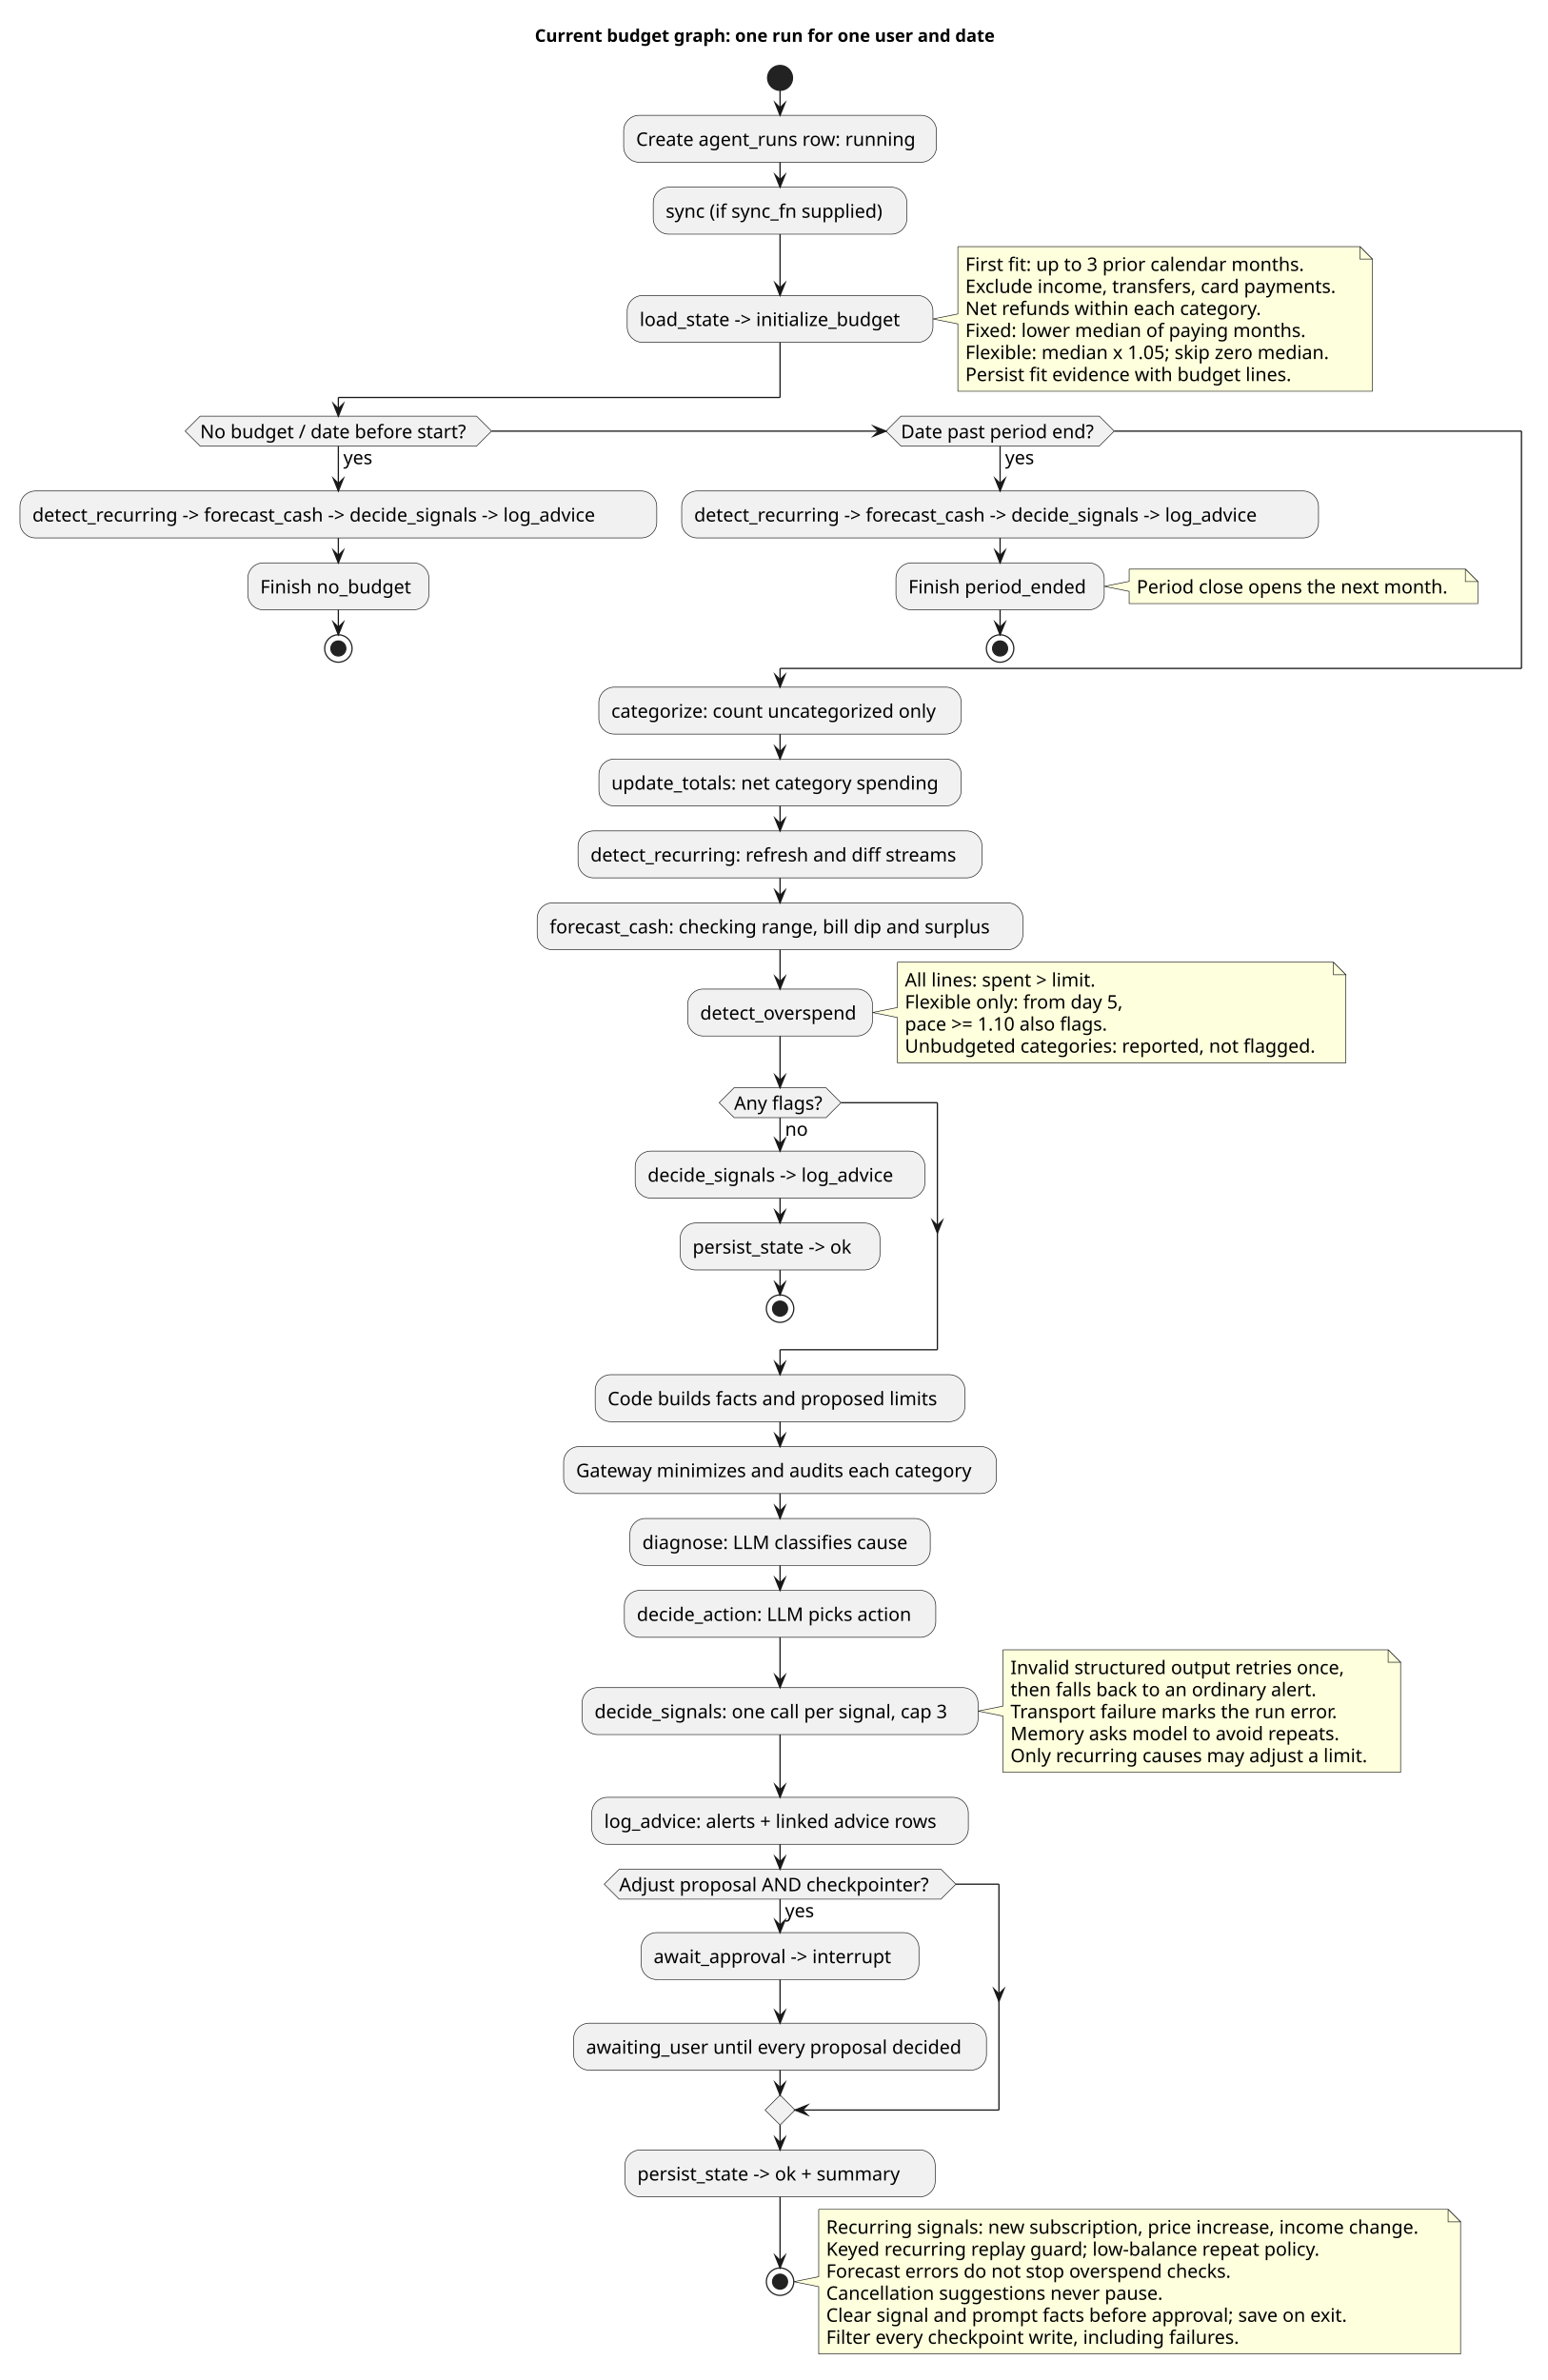
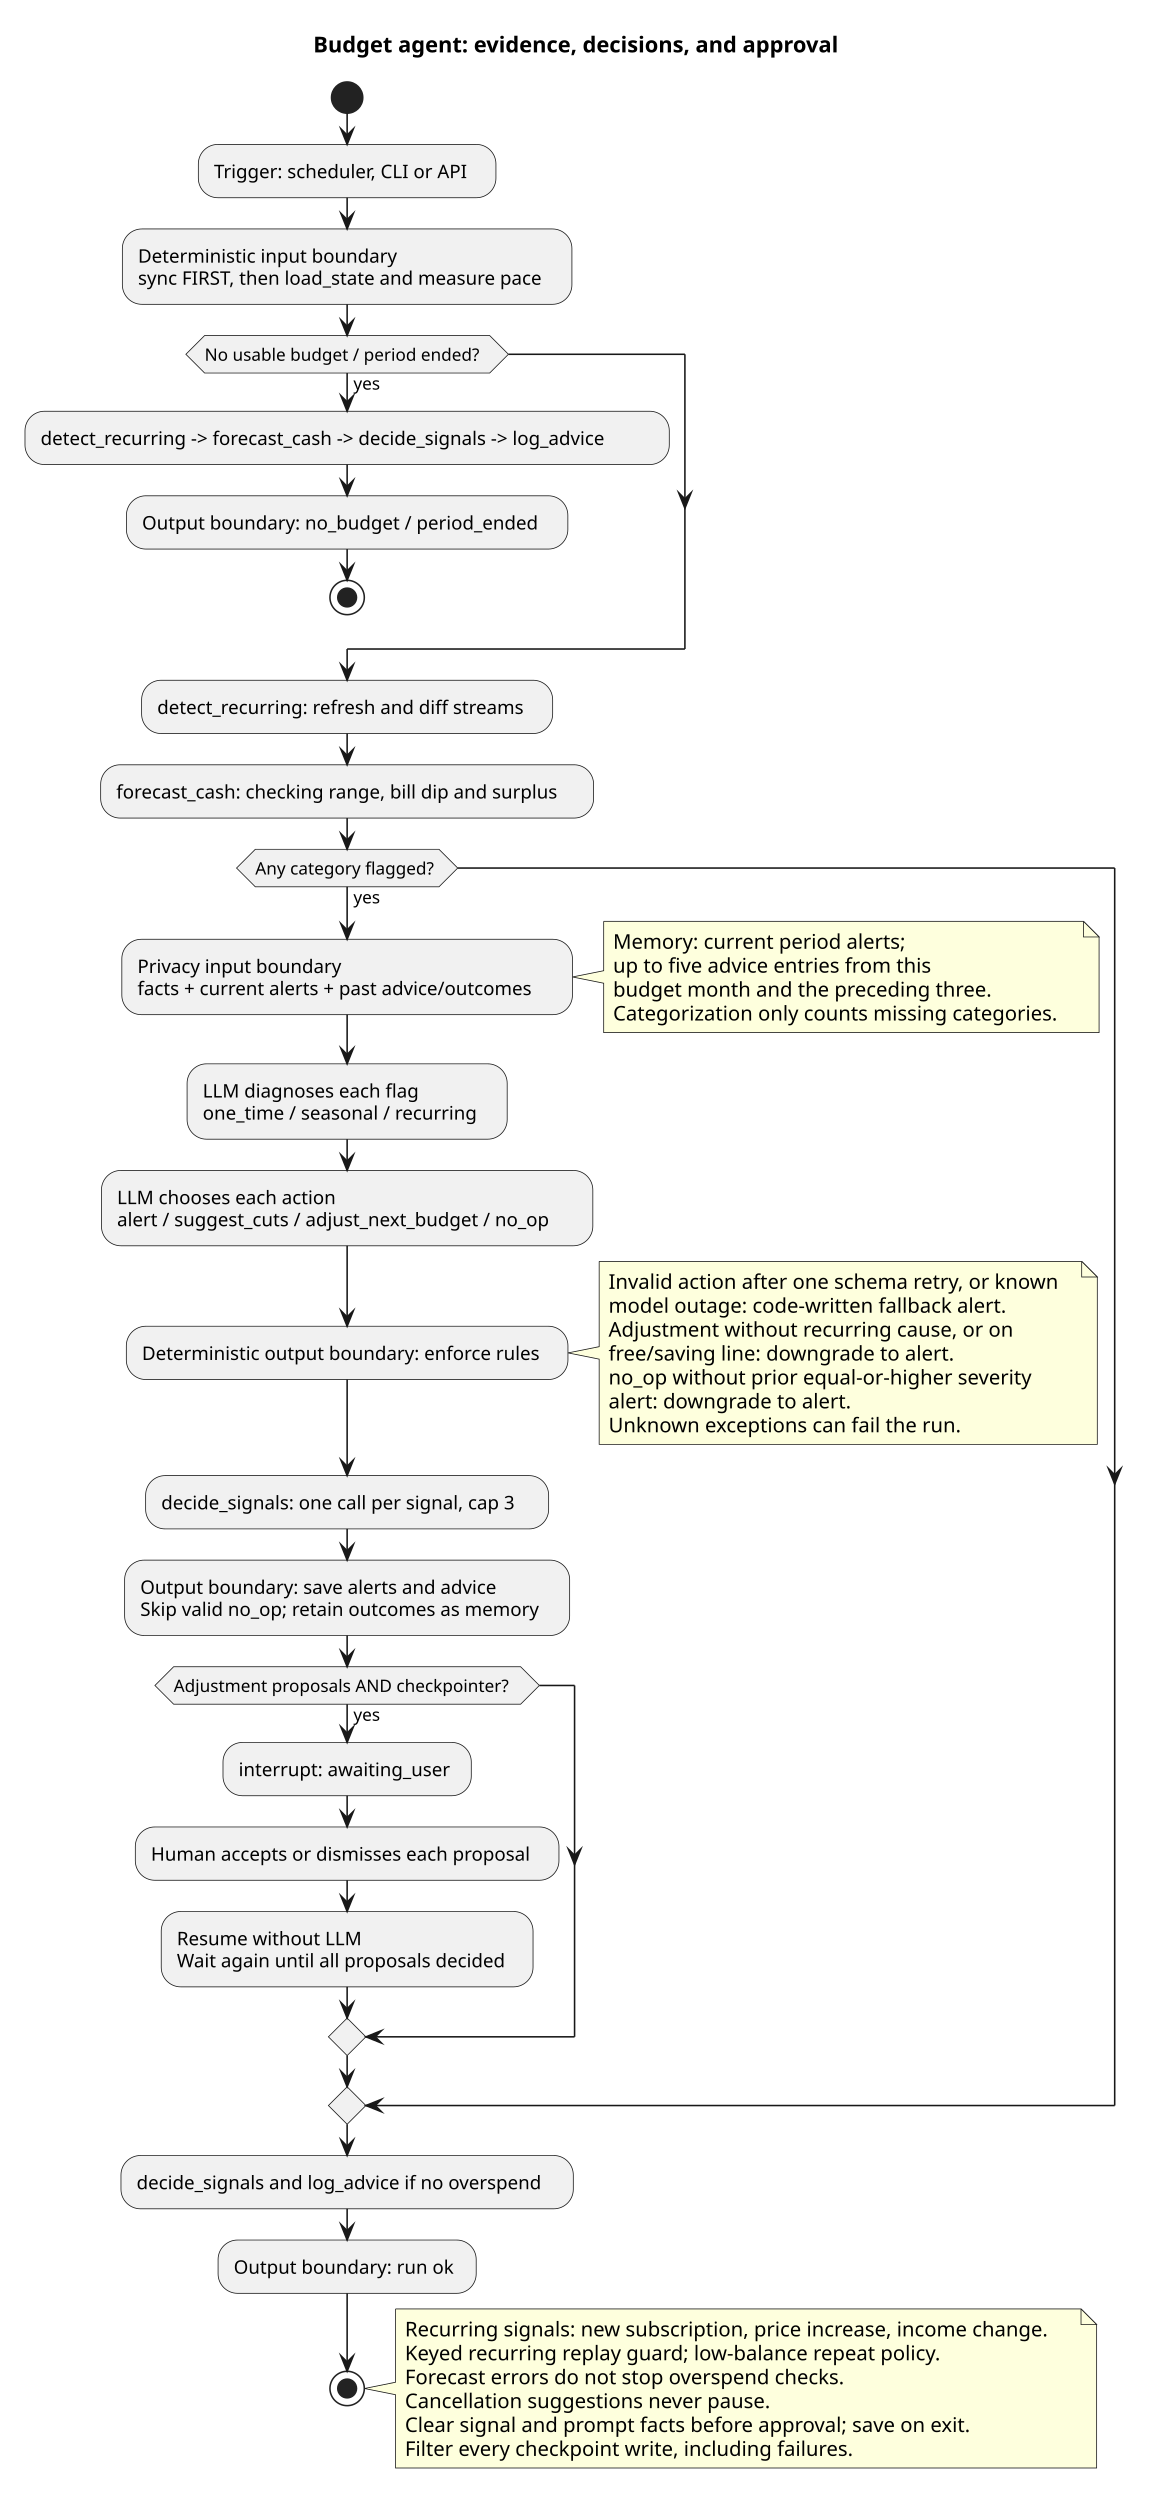
- <svg xmlns="http://www.w3.org/2000/svg" version="1.1" data-diagram-type="ACTIVITY" style="width:1241px;height:1909px;background:#FFFFFF;" width="1241px" height="1909px" viewBox="0 0 1241 1909" zoomAndPan="magnify" preserveAspectRatio="none" contentStyleType="text/css">
+ <svg xmlns="http://www.w3.org/2000/svg" version="1.1" data-diagram-type="ACTIVITY" style="width:748px;height:1601px;background:#FFFFFF;" width="748px" height="1601px" viewBox="0 0 748 1601" zoomAndPan="magnify" preserveAspectRatio="none" contentStyleType="text/css">
  <defs />
  <g font-family="sans-serif" lengthAdjust="spacing">
    <g class="title" data-source-line="1">
-       <text x="428.957" y="33.535" fill="#000" font-size="14" textLength="381.418" font-weight="700">Current budget graph: one run for one user and date</text>
+       <text x="200.595" y="33.535" fill="#000" font-size="14" textLength="345.659" font-weight="700">Budget agent: evidence, decisions, and approval</text>
    </g>
-     <ellipse cx="625.666" cy="62.488" rx="10" ry="10" fill="#222" style="stroke:#222;stroke-width:1;" />
-     <rect x="500.218" y="92.488" width="250.896" height="37.666" fill="#F1F1F1" style="stroke:#181818;stroke-width:0.5;" rx="12.5" ry="12.5" />
-     <text x="510.218" y="116.99" fill="#000" font-size="15" textLength="230.896">Create agent_runs row: running</text>
-     <rect x="523.952" y="150.154" width="203.428" height="37.666" fill="#F1F1F1" style="stroke:#181818;stroke-width:0.5;" rx="12.5" ry="12.5" />
-     <text x="533.952" y="174.656" fill="#000" font-size="15" textLength="183.428">sync (if sync_fn supplied)</text>
-     <path d="M768.28,197.82 L768.28,251.818 L748.28,255.818 L768.28,259.818 L768.28,313.816 A0,0 0 0 0 768.28,313.816 L1100.757,313.816 A0,0 0 0 0 1100.757,313.816 L1100.757,207.82 L1090.757,197.82 L768.28,197.82 A0,0 0 0 0 768.28,197.82" style="stroke:#181818;stroke-width:0.5;" fill="#FEFFDD" />
-     <path d="M1090.757,197.82 L1090.757,207.82 L1100.757,207.82 L1090.757,197.82" style="stroke:#181818;stroke-width:0.5;" fill="#FEFFDD" />
-     <text x="774.28" y="217.322" fill="#000" font-size="15" textLength="285.198">First fit: up to 3 prior calendar months.</text>
-     <text x="774.28" y="234.988" fill="#000" font-size="15" textLength="309.258">Exclude income, transfers, card payments.</text>
-     <text x="774.28" y="252.654" fill="#000" font-size="15" textLength="245.061">Net refunds within each category.</text>
-     <text x="774.28" y="270.32" fill="#000" font-size="15" textLength="284.312">Fixed: lower median of paying months.</text>
-     <text x="774.28" y="287.986" fill="#000" font-size="15" textLength="311.477">Flexible: median x 1.05; skip zero median.</text>
-     <text x="774.28" y="305.652" fill="#000" font-size="15" textLength="271.875">Persist fit evidence with budget lines.</text>
-     <rect x="503.053" y="236.985" width="245.227" height="37.666" fill="#F1F1F1" style="stroke:#181818;stroke-width:0.5;" rx="12.5" ry="12.5" />
-     <text x="513.053" y="261.487" fill="#000" font-size="15" textLength="225.227">load_state -&gt; initialize_budget</text>
-     <polygon points="160.517,333.816,382.25,333.816,394.25,345.816,382.25,357.816,160.517,357.816,148.517,345.816,160.517,333.816" fill="#F1F1F1" style="stroke:#181818;stroke-width:0.5;stroke-linejoin:miter;stroke-miterlimit:10;" />
-     <text x="275.383" y="372.318" fill="#000" font-size="15" textLength="23.84">yes</text>
-     <text x="160.517" y="351.485" fill="#000" font-size="15" textLength="221.733">No budget / date before start?</text>
-     <rect x="16" y="393.818" width="510.767" height="37.666" fill="#F1F1F1" style="stroke:#181818;stroke-width:0.5;" rx="12.5" ry="12.5" />
-     <text x="26" y="418.32" fill="#000" font-size="15" textLength="490.767">detect_recurring -&gt; forecast_cash -&gt; decide_signals -&gt; log_advice</text>
-     <rect x="198.754" y="451.484" width="145.259" height="37.666" fill="#F1F1F1" style="stroke:#181818;stroke-width:0.5;" rx="12.5" ry="12.5" />
-     <text x="208.754" y="475.986" fill="#000" font-size="15" textLength="125.259">Finish no_budget</text>
-     <ellipse cx="271.383" cy="520.15" rx="11" ry="11" fill="none" style="stroke:#222;stroke-width:1;" />
-     <ellipse cx="271.383" cy="520.15" rx="6" ry="6" fill="#222" style="stroke:#222;stroke-width:1;" />
-     <polygon points="722.616,333.816,881.684,333.816,893.684,345.816,881.684,357.816,722.616,357.816,710.616,345.816,722.616,333.816" fill="#F1F1F1" style="stroke:#181818;stroke-width:0.5;stroke-linejoin:miter;stroke-miterlimit:10;" />
-     <text x="806.15" y="372.318" fill="#000" font-size="15" textLength="23.84">yes</text>
-     <text x="722.616" y="351.485" fill="#000" font-size="15" textLength="159.067">Date past period end?</text>
-     <rect x="546.767" y="393.818" width="510.767" height="37.666" fill="#F1F1F1" style="stroke:#181818;stroke-width:0.5;" rx="12.5" ry="12.5" />
-     <text x="556.767" y="418.32" fill="#000" font-size="15" textLength="490.767">detect_recurring -&gt; forecast_cash -&gt; decide_signals -&gt; log_advice</text>
-     <path d="M905.678,456.484 L905.678,466.317 L885.678,470.317 L905.678,474.317 L905.678,484.15 A0,0 0 0 0 905.678,484.15 L1185.333,484.15 A0,0 0 0 0 1185.333,484.15 L1185.333,466.484 L1175.333,456.484 L905.678,456.484 A0,0 0 0 0 905.678,456.484" style="stroke:#181818;stroke-width:0.5;" fill="#FEFFDD" />
-     <path d="M1175.333,456.484 L1175.333,466.484 L1185.333,466.484 L1175.333,456.484" style="stroke:#181818;stroke-width:0.5;" fill="#FEFFDD" />
-     <text x="911.678" y="475.986" fill="#000" font-size="15" textLength="258.655">Period close opens the next month.</text>
-     <rect x="718.622" y="451.484" width="167.056" height="37.666" fill="#F1F1F1" style="stroke:#181818;stroke-width:0.5;" rx="12.5" ry="12.5" />
-     <text x="728.622" y="475.986" fill="#000" font-size="15" textLength="147.056">Finish period_ended</text>
-     <ellipse cx="802.15" cy="520.15" rx="11" ry="11" fill="none" style="stroke:#222;stroke-width:1;" />
-     <ellipse cx="802.15" cy="520.15" rx="6" ry="6" fill="#222" style="stroke:#222;stroke-width:1;" />
-     <rect x="480.304" y="551.15" width="290.725" height="37.666" fill="#F1F1F1" style="stroke:#181818;stroke-width:0.5;" rx="12.5" ry="12.5" />
-     <text x="490.304" y="575.652" fill="#000" font-size="15" textLength="270.725">categorize: count uncategorized only</text>
-     <rect x="480.381" y="608.816" width="290.571" height="37.666" fill="#F1F1F1" style="stroke:#181818;stroke-width:0.5;" rx="12.5" ry="12.5" />
-     <text x="490.381" y="633.318" fill="#000" font-size="15" textLength="270.571">update_totals: net category spending</text>
-     <rect x="463.648" y="666.482" width="324.036" height="37.666" fill="#F1F1F1" style="stroke:#181818;stroke-width:0.5;" rx="12.5" ry="12.5" />
-     <text x="473.648" y="690.984" fill="#000" font-size="15" textLength="304.036">detect_recurring: refresh and diff streams</text>
-     <rect x="430.865" y="724.148" width="389.602" height="37.666" fill="#F1F1F1" style="stroke:#181818;stroke-width:0.5;" rx="12.5" ry="12.5" />
-     <text x="440.865" y="748.65" fill="#000" font-size="15" textLength="369.602">forecast_cash: checking range, bill dip and surplus</text>
-     <path d="M719.779,771.814 L719.779,808.146 L699.779,812.146 L719.779,816.146 L719.779,852.479 A0,0 0 0 0 719.779,852.479 L1079.458,852.479 A0,0 0 0 0 1079.458,852.479 L1079.458,781.814 L1069.458,771.814 L719.779,771.814 A0,0 0 0 0 719.779,771.814" style="stroke:#181818;stroke-width:0.5;" fill="#FEFFDD" />
-     <path d="M1069.458,771.814 L1069.458,781.814 L1079.458,781.814 L1069.458,771.814" style="stroke:#181818;stroke-width:0.5;" fill="#FEFFDD" />
-     <text x="725.779" y="791.316" fill="#000" font-size="15" textLength="166.392">All lines: spent &gt; limit.</text>
-     <text x="725.779" y="808.982" fill="#000" font-size="15" textLength="185.493">Flexible only: from day 5,</text>
-     <text x="725.779" y="826.648" fill="#000" font-size="15" textLength="179.158">pace &gt;= 1.10 also flags.</text>
-     <text x="725.779" y="844.314" fill="#000" font-size="15" textLength="338.679">Unbudgeted categories: reported, not flagged.</text>
-     <rect x="551.554" y="793.313" width="148.225" height="37.666" fill="#F1F1F1" style="stroke:#181818;stroke-width:0.5;" rx="12.5" ry="12.5" />
-     <text x="561.554" y="817.815" fill="#000" font-size="15" textLength="128.225">detect_overspend</text>
-     <rect x="509.472" y="923.312" width="232.388" height="37.666" fill="#F1F1F1" style="stroke:#181818;stroke-width:0.5;" rx="12.5" ry="12.5" />
-     <text x="519.472" y="947.813" fill="#000" font-size="15" textLength="212.388">decide_signals -&gt; log_advice</text>
-     <rect x="545.537" y="980.978" width="160.259" height="37.666" fill="#F1F1F1" style="stroke:#181818;stroke-width:0.5;" rx="12.5" ry="12.5" />
-     <text x="555.537" y="1005.479" fill="#000" font-size="15" textLength="140.259">persist_state -&gt; ok</text>
-     <ellipse cx="625.666" cy="1049.644" rx="11" ry="11" fill="none" style="stroke:#222;stroke-width:1;" />
-     <ellipse cx="625.666" cy="1049.644" rx="6" ry="6" fill="#222" style="stroke:#222;stroke-width:1;" />
-     <polygon points="588.814,872.479,662.518,872.479,674.518,884.479,662.518,896.479,588.814,896.479,576.814,884.479,588.814,872.479" fill="#F1F1F1" style="stroke:#181818;stroke-width:0.5;stroke-linejoin:miter;stroke-miterlimit:10;" />
-     <text x="629.666" y="910.98" fill="#000" font-size="15" textLength="18.523">no</text>
-     <text x="588.814" y="890.147" fill="#000" font-size="15" textLength="73.704">Any flags?</text>
-     <rect x="477.385" y="1102.644" width="296.563" height="37.666" fill="#F1F1F1" style="stroke:#181818;stroke-width:0.5;" rx="12.5" ry="12.5" />
-     <text x="487.385" y="1127.146" fill="#000" font-size="15" textLength="276.563">Code builds facts and proposed limits</text>
-     <rect x="452.069" y="1160.31" width="347.195" height="37.666" fill="#F1F1F1" style="stroke:#181818;stroke-width:0.5;" rx="12.5" ry="12.5" />
-     <text x="462.069" y="1184.812" fill="#000" font-size="15" textLength="327.195">Gateway minimizes and audits each category</text>
-     <rect x="505.213" y="1217.976" width="240.906" height="37.666" fill="#F1F1F1" style="stroke:#181818;stroke-width:0.5;" rx="12.5" ry="12.5" />
-     <text x="515.213" y="1242.478" fill="#000" font-size="15" textLength="220.906">diagnose: LLM classifies cause</text>
-     <rect x="500.786" y="1275.642" width="249.761" height="37.666" fill="#F1F1F1" style="stroke:#181818;stroke-width:0.5;" rx="12.5" ry="12.5" />
-     <text x="510.786" y="1300.144" fill="#000" font-size="15" textLength="229.761">decide_action: LLM picks action</text>
-     <path d="M804.469,1323.308 L804.469,1368.473 L784.469,1372.473 L804.469,1376.473 L804.469,1421.638 A0,0 0 0 0 804.469,1421.638 L1123.396,1421.638 A0,0 0 0 0 1123.396,1421.638 L1123.396,1333.308 L1113.396,1323.308 L804.469,1323.308 A0,0 0 0 0 804.469,1323.308" style="stroke:#181818;stroke-width:0.5;" fill="#FEFFDD" />
-     <path d="M1113.396,1323.308 L1113.396,1333.308 L1123.396,1333.308 L1113.396,1323.308" style="stroke:#181818;stroke-width:0.5;" fill="#FEFFDD" />
-     <text x="810.469" y="1342.81" fill="#000" font-size="15" textLength="276.401">Invalid structured output retries once,</text>
-     <text x="810.469" y="1360.476" fill="#000" font-size="15" textLength="255.938">then falls back to an ordinary alert.</text>
-     <text x="810.469" y="1378.142" fill="#000" font-size="15" textLength="274.871">Transport failure marks the run error.</text>
-     <text x="810.469" y="1395.808" fill="#000" font-size="15" textLength="272.336">Memory asks model to avoid repeats.</text>
-     <text x="810.469" y="1413.474" fill="#000" font-size="15" textLength="297.927">Only recurring causes may adjust a limit.</text>
-     <rect x="466.864" y="1353.64" width="317.605" height="37.666" fill="#F1F1F1" style="stroke:#181818;stroke-width:0.5;" rx="12.5" ry="12.5" />
-     <text x="476.864" y="1378.142" fill="#000" font-size="15" textLength="297.605">decide_signals: one call per signal, cap 3</text>
-     <rect x="474.664" y="1441.638" width="302.004" height="37.666" fill="#F1F1F1" style="stroke:#181818;stroke-width:0.5;" rx="12.5" ry="12.5" />
-     <text x="484.664" y="1466.14" fill="#000" font-size="15" textLength="282.004">log_advice: alerts + linked advice rows</text>
-     <rect x="514.259" y="1550.137" width="222.815" height="37.666" fill="#F1F1F1" style="stroke:#181818;stroke-width:0.5;" rx="12.5" ry="12.5" />
-     <text x="524.259" y="1574.639" fill="#000" font-size="15" textLength="202.815">await_approval -&gt; interrupt</text>
-     <rect x="460.104" y="1622.803" width="331.125" height="37.666" fill="#F1F1F1" style="stroke:#181818;stroke-width:0.5;" rx="12.5" ry="12.5" />
-     <text x="470.104" y="1647.305" fill="#000" font-size="15" textLength="311.125">awaiting_user until every proposal decided</text>
-     <polygon points="496.632,1499.304,754.701,1499.304,766.701,1511.304,754.701,1523.304,496.632,1523.304,484.632,1511.304,496.632,1499.304" fill="#F1F1F1" style="stroke:#181818;stroke-width:0.5;stroke-linejoin:miter;stroke-miterlimit:10;" />
-     <text x="629.666" y="1537.806" fill="#000" font-size="15" textLength="23.84">yes</text>
-     <text x="496.632" y="1516.973" fill="#000" font-size="15" textLength="258.069">Adjust proposal AND checkpointer?</text>
-     <polygon points="625.666,1680.469,637.666,1692.469,625.666,1704.469,613.666,1692.469,625.666,1680.469" fill="#F1F1F1" style="stroke:#181818;stroke-width:0.5;stroke-linejoin:miter;stroke-miterlimit:10;" />
-     <rect x="501.218" y="1724.469" width="248.896" height="37.666" fill="#F1F1F1" style="stroke:#181818;stroke-width:0.5;" rx="12.5" ry="12.5" />
-     <text x="511.218" y="1748.971" fill="#000" font-size="15" textLength="228.896">persist_state -&gt; ok + summary</text>
-     <path d="M656.666,1772.135 L656.666,1826.133 L636.666,1830.133 L656.666,1834.133 L656.666,1888.131 A0,0 0 0 0 656.666,1888.131 L1171.487,1888.131 A0,0 0 0 0 1171.487,1888.131 L1171.487,1782.135 L1161.487,1772.135 L656.666,1772.135 A0,0 0 0 0 656.666,1772.135" style="stroke:#181818;stroke-width:0.5;" fill="#FEFFDD" />
-     <path d="M1161.487,1772.135 L1161.487,1782.135 L1171.487,1782.135 L1161.487,1772.135" style="stroke:#181818;stroke-width:0.5;" fill="#FEFFDD" />
-     <text x="662.666" y="1791.637" fill="#000" font-size="15" textLength="493.821">Recurring signals: new subscription, price increase, income change.</text>
-     <text x="662.666" y="1809.303" fill="#000" font-size="15" textLength="413.943">Keyed recurring replay guard; low-balance repeat policy.</text>
-     <text x="662.666" y="1826.969" fill="#000" font-size="15" textLength="337.639">Forecast errors do not stop overspend checks.</text>
-     <text x="662.666" y="1844.635" fill="#000" font-size="15" textLength="279.163">Cancellation suggestions never pause.</text>
-     <text x="662.666" y="1862.301" fill="#000" font-size="15" textLength="436.582">Clear signal and prompt facts before approval; save on exit.</text>
-     <text x="662.666" y="1879.967" fill="#000" font-size="15" textLength="345.535">Filter every checkpoint write, including failures.</text>
-     <ellipse cx="625.666" cy="1830.133" rx="11" ry="11" fill="none" style="stroke:#222;stroke-width:1;" />
-     <ellipse cx="625.666" cy="1830.133" rx="6" ry="6" fill="#222" style="stroke:#222;stroke-width:1;" />
-     <line x1="625.666" y1="72.488" x2="625.666" y2="92.488" style="stroke:#181818;stroke-width:1;" />
-     <polygon points="621.666,82.488,625.666,92.488,629.666,82.488,625.666,86.488" fill="#181818" style="stroke:#181818;stroke-width:1;stroke-linejoin:miter;stroke-miterlimit:10;" />
-     <line x1="625.666" y1="130.154" x2="625.666" y2="150.154" style="stroke:#181818;stroke-width:1;" />
-     <polygon points="621.666,140.154,625.666,150.154,629.666,140.154,625.666,144.154" fill="#181818" style="stroke:#181818;stroke-width:1;stroke-linejoin:miter;stroke-miterlimit:10;" />
-     <line x1="625.666" y1="187.82" x2="625.666" y2="236.985" style="stroke:#181818;stroke-width:1;" />
-     <polygon points="621.666,226.985,625.666,236.985,629.666,226.985,625.666,230.985" fill="#181818" style="stroke:#181818;stroke-width:1;stroke-linejoin:miter;stroke-miterlimit:10;" />
-     <line x1="271.383" y1="431.484" x2="271.383" y2="451.484" style="stroke:#181818;stroke-width:1;" />
-     <polygon points="267.383,441.484,271.383,451.484,275.383,441.484,271.383,445.484" fill="#181818" style="stroke:#181818;stroke-width:1;stroke-linejoin:miter;stroke-miterlimit:10;" />
-     <line x1="271.383" y1="489.15" x2="271.383" y2="509.15" style="stroke:#181818;stroke-width:1;" />
-     <polygon points="267.383,499.15,271.383,509.15,275.383,499.15,271.383,503.15" fill="#181818" style="stroke:#181818;stroke-width:1;stroke-linejoin:miter;stroke-miterlimit:10;" />
-     <line x1="802.15" y1="431.484" x2="802.15" y2="451.484" style="stroke:#181818;stroke-width:1;" />
-     <polygon points="798.15,441.484,802.15,451.484,806.15,441.484,802.15,445.484" fill="#181818" style="stroke:#181818;stroke-width:1;stroke-linejoin:miter;stroke-miterlimit:10;" />
-     <line x1="802.15" y1="489.15" x2="802.15" y2="509.15" style="stroke:#181818;stroke-width:1;" />
-     <polygon points="798.15,499.15,802.15,509.15,806.15,499.15,802.15,503.15" fill="#181818" style="stroke:#181818;stroke-width:1;stroke-linejoin:miter;stroke-miterlimit:10;" />
-     <line x1="271.383" y1="357.816" x2="271.383" y2="393.818" style="stroke:#181818;stroke-width:1;" />
-     <polygon points="267.383,383.818,271.383,393.818,275.383,383.818,271.383,387.818" fill="#181818" style="stroke:#181818;stroke-width:1;stroke-linejoin:miter;stroke-miterlimit:10;" />
-     <line x1="802.15" y1="357.816" x2="802.15" y2="393.818" style="stroke:#181818;stroke-width:1;" />
-     <polygon points="798.15,383.818,802.15,393.818,806.15,383.818,802.15,387.818" fill="#181818" style="stroke:#181818;stroke-width:1;stroke-linejoin:miter;stroke-miterlimit:10;" />
-     <line x1="394.25" y1="345.816" x2="710.616" y2="345.816" style="stroke:#181818;stroke-width:1;" />
-     <polygon points="700.616,341.816,710.616,345.816,700.616,349.816,704.616,345.816" fill="#181818" style="stroke:#181818;stroke-width:1;stroke-linejoin:miter;stroke-miterlimit:10;" />
-     <line x1="625.666" y1="274.651" x2="625.666" y2="318.816" style="stroke:#181818;stroke-width:1;" />
-     <line x1="625.666" y1="318.816" x2="271.383" y2="318.816" style="stroke:#181818;stroke-width:1;" />
-     <line x1="271.383" y1="318.816" x2="271.383" y2="333.816" style="stroke:#181818;stroke-width:1;" />
-     <polygon points="267.383,323.816,271.383,333.816,275.383,323.816,271.383,327.816" fill="#181818" style="stroke:#181818;stroke-width:1;stroke-linejoin:miter;stroke-miterlimit:10;" />
-     <line x1="893.684" y1="345.816" x2="1220.333" y2="345.816" style="stroke:#181818;stroke-width:1;" />
-     <line x1="1220.333" y1="345.816" x2="1220.333" y2="536.15" style="stroke:#181818;stroke-width:1;" />
-     <line x1="1220.333" y1="536.15" x2="625.666" y2="536.15" style="stroke:#181818;stroke-width:1;" />
-     <line x1="625.666" y1="536.15" x2="625.666" y2="551.15" style="stroke:#181818;stroke-width:1;" />
-     <polygon points="621.666,541.15,625.666,551.15,629.666,541.15,625.666,545.15" fill="#181818" style="stroke:#181818;stroke-width:1;stroke-linejoin:miter;stroke-miterlimit:10;" />
-     <line x1="625.666" y1="588.816" x2="625.666" y2="608.816" style="stroke:#181818;stroke-width:1;" />
-     <polygon points="621.666,598.816,625.666,608.816,629.666,598.816,625.666,602.816" fill="#181818" style="stroke:#181818;stroke-width:1;stroke-linejoin:miter;stroke-miterlimit:10;" />
-     <line x1="625.666" y1="646.482" x2="625.666" y2="666.482" style="stroke:#181818;stroke-width:1;" />
-     <polygon points="621.666,656.482,625.666,666.482,629.666,656.482,625.666,660.482" fill="#181818" style="stroke:#181818;stroke-width:1;stroke-linejoin:miter;stroke-miterlimit:10;" />
-     <line x1="625.666" y1="704.148" x2="625.666" y2="724.148" style="stroke:#181818;stroke-width:1;" />
-     <polygon points="621.666,714.148,625.666,724.148,629.666,714.148,625.666,718.148" fill="#181818" style="stroke:#181818;stroke-width:1;stroke-linejoin:miter;stroke-miterlimit:10;" />
-     <line x1="625.666" y1="761.814" x2="625.666" y2="793.313" style="stroke:#181818;stroke-width:1;" />
-     <polygon points="621.666,783.313,625.666,793.313,629.666,783.313,625.666,787.313" fill="#181818" style="stroke:#181818;stroke-width:1;stroke-linejoin:miter;stroke-miterlimit:10;" />
-     <line x1="625.666" y1="960.978" x2="625.666" y2="980.978" style="stroke:#181818;stroke-width:1;" />
-     <polygon points="621.666,970.978,625.666,980.978,629.666,970.978,625.666,974.978" fill="#181818" style="stroke:#181818;stroke-width:1;stroke-linejoin:miter;stroke-miterlimit:10;" />
-     <line x1="625.666" y1="1018.644" x2="625.666" y2="1038.644" style="stroke:#181818;stroke-width:1;" />
-     <polygon points="621.666,1028.644,625.666,1038.644,629.666,1028.644,625.666,1032.644" fill="#181818" style="stroke:#181818;stroke-width:1;stroke-linejoin:miter;stroke-miterlimit:10;" />
-     <line x1="625.666" y1="896.479" x2="625.666" y2="923.312" style="stroke:#181818;stroke-width:1;" />
-     <polygon points="621.666,913.312,625.666,923.312,629.666,913.312,625.666,917.312" fill="#181818" style="stroke:#181818;stroke-width:1;stroke-linejoin:miter;stroke-miterlimit:10;" />
-     <line x1="674.518" y1="884.479" x2="751.86" y2="884.479" style="stroke:#181818;stroke-width:1;" />
-     <polygon points="747.86,978.978,751.86,988.978,755.86,978.978,751.86,982.978" fill="#181818" style="stroke:#181818;stroke-width:1;stroke-linejoin:miter;stroke-miterlimit:10;" />
-     <line x1="751.86" y1="884.479" x2="751.86" y2="1082.644" style="stroke:#181818;stroke-width:1;" />
-     <line x1="751.86" y1="1082.644" x2="625.666" y2="1082.644" style="stroke:#181818;stroke-width:1;" />
-     <line x1="625.666" y1="1082.644" x2="625.666" y2="1102.644" style="stroke:#181818;stroke-width:1;" />
-     <polygon points="621.666,1092.644,625.666,1102.644,629.666,1092.644,625.666,1096.644" fill="#181818" style="stroke:#181818;stroke-width:1;stroke-linejoin:miter;stroke-miterlimit:10;" />
-     <line x1="625.666" y1="830.979" x2="625.666" y2="872.479" style="stroke:#181818;stroke-width:1;" />
-     <polygon points="621.666,862.479,625.666,872.479,629.666,862.479,625.666,866.479" fill="#181818" style="stroke:#181818;stroke-width:1;stroke-linejoin:miter;stroke-miterlimit:10;" />
-     <line x1="625.666" y1="1140.31" x2="625.666" y2="1160.31" style="stroke:#181818;stroke-width:1;" />
-     <polygon points="621.666,1150.31,625.666,1160.31,629.666,1150.31,625.666,1154.31" fill="#181818" style="stroke:#181818;stroke-width:1;stroke-linejoin:miter;stroke-miterlimit:10;" />
-     <line x1="625.666" y1="1197.976" x2="625.666" y2="1217.976" style="stroke:#181818;stroke-width:1;" />
-     <polygon points="621.666,1207.976,625.666,1217.976,629.666,1207.976,625.666,1211.976" fill="#181818" style="stroke:#181818;stroke-width:1;stroke-linejoin:miter;stroke-miterlimit:10;" />
-     <line x1="625.666" y1="1255.642" x2="625.666" y2="1275.642" style="stroke:#181818;stroke-width:1;" />
-     <polygon points="621.666,1265.642,625.666,1275.642,629.666,1265.642,625.666,1269.642" fill="#181818" style="stroke:#181818;stroke-width:1;stroke-linejoin:miter;stroke-miterlimit:10;" />
-     <line x1="625.666" y1="1313.308" x2="625.666" y2="1353.64" style="stroke:#181818;stroke-width:1;" />
-     <polygon points="621.666,1343.64,625.666,1353.64,629.666,1343.64,625.666,1347.64" fill="#181818" style="stroke:#181818;stroke-width:1;stroke-linejoin:miter;stroke-miterlimit:10;" />
-     <line x1="625.666" y1="1391.306" x2="625.666" y2="1441.638" style="stroke:#181818;stroke-width:1;" />
-     <polygon points="621.666,1431.638,625.666,1441.638,629.666,1431.638,625.666,1435.638" fill="#181818" style="stroke:#181818;stroke-width:1;stroke-linejoin:miter;stroke-miterlimit:10;" />
-     <line x1="625.666" y1="1587.803" x2="625.666" y2="1622.803" style="stroke:#181818;stroke-width:1;" />
-     <polygon points="621.666,1612.803,625.666,1622.803,629.666,1612.803,625.666,1616.803" fill="#181818" style="stroke:#181818;stroke-width:1;stroke-linejoin:miter;stroke-miterlimit:10;" />
-     <line x1="625.666" y1="1523.304" x2="625.666" y2="1550.137" style="stroke:#181818;stroke-width:1;" />
-     <polygon points="621.666,1540.137,625.666,1550.137,629.666,1540.137,625.666,1544.137" fill="#181818" style="stroke:#181818;stroke-width:1;stroke-linejoin:miter;stroke-miterlimit:10;" />
-     <line x1="766.701" y1="1511.304" x2="801.229" y2="1511.304" style="stroke:#181818;stroke-width:1;" />
-     <polygon points="797.229,1595.303,801.229,1605.303,805.229,1595.303,801.229,1599.303" fill="#181818" style="stroke:#181818;stroke-width:1;stroke-linejoin:miter;stroke-miterlimit:10;" />
-     <line x1="801.229" y1="1511.304" x2="801.229" y2="1692.469" style="stroke:#181818;stroke-width:1;" />
-     <line x1="801.229" y1="1692.469" x2="637.666" y2="1692.469" style="stroke:#181818;stroke-width:1;" />
-     <polygon points="647.666,1688.469,637.666,1692.469,647.666,1696.469,643.666,1692.469" fill="#181818" style="stroke:#181818;stroke-width:1;stroke-linejoin:miter;stroke-miterlimit:10;" />
-     <line x1="625.666" y1="1660.469" x2="625.666" y2="1680.469" style="stroke:#181818;stroke-width:1;" />
-     <polygon points="621.666,1670.469,625.666,1680.469,629.666,1670.469,625.666,1674.469" fill="#181818" style="stroke:#181818;stroke-width:1;stroke-linejoin:miter;stroke-miterlimit:10;" />
-     <line x1="625.666" y1="1479.304" x2="625.666" y2="1499.304" style="stroke:#181818;stroke-width:1;" />
-     <polygon points="621.666,1489.304,625.666,1499.304,629.666,1489.304,625.666,1493.304" fill="#181818" style="stroke:#181818;stroke-width:1;stroke-linejoin:miter;stroke-miterlimit:10;" />
-     <line x1="625.666" y1="1704.469" x2="625.666" y2="1724.469" style="stroke:#181818;stroke-width:1;" />
-     <polygon points="621.666,1714.469,625.666,1724.469,629.666,1714.469,625.666,1718.469" fill="#181818" style="stroke:#181818;stroke-width:1;stroke-linejoin:miter;stroke-miterlimit:10;" />
-     <line x1="625.666" y1="1762.135" x2="625.666" y2="1819.133" style="stroke:#181818;stroke-width:1;" />
-     <polygon points="621.666,1809.133,625.666,1819.133,629.666,1809.133,625.666,1813.133" fill="#181818" style="stroke:#181818;stroke-width:1;stroke-linejoin:miter;stroke-miterlimit:10;" />
+     <ellipse cx="222.307" cy="62.488" rx="10" ry="10" fill="#222" style="stroke:#222;stroke-width:1;" />
+     <rect x="127.018" y="92.488" width="190.578" height="34.133" fill="#F1F1F1" style="stroke:#181818;stroke-width:0.5;" rx="12.5" ry="12.5" />
+     <text x="137.018" y="114.09" fill="#000" font-size="12" textLength="170.578">Trigger: scheduler, CLI or API</text>
+     <rect x="78.358" y="146.621" width="287.896" height="48.266" fill="#F1F1F1" style="stroke:#181818;stroke-width:0.5;" rx="12.5" ry="12.5" />
+     <text x="88.358" y="168.223" fill="#000" font-size="12" textLength="170.742">Deterministic input boundary</text>
+     <text x="88.358" y="182.355" fill="#000" font-size="12" textLength="267.896">sync FIRST, then load_state and measure pace</text>
+     <rect x="16" y="263.364" width="412.613" height="34.133" fill="#F1F1F1" style="stroke:#181818;stroke-width:0.5;" rx="12.5" ry="12.5" />
+     <text x="26" y="284.966" fill="#000" font-size="12" textLength="392.613">detect_recurring -&gt; forecast_cash -&gt; decide_signals -&gt; log_advice</text>
+     <rect x="80.96" y="317.497" width="282.693" height="34.133" fill="#F1F1F1" style="stroke:#181818;stroke-width:0.5;" rx="12.5" ry="12.5" />
+     <text x="90.96" y="339.099" fill="#000" font-size="12" textLength="262.693">Output boundary: no_budget / period_ended</text>
+     <ellipse cx="222.307" cy="382.63" rx="11" ry="11" fill="none" style="stroke:#222;stroke-width:1;" />
+     <ellipse cx="222.307" cy="382.63" rx="6" ry="6" fill="#222" style="stroke:#222;stroke-width:1;" />
+     <polygon points="131.03,214.887,313.583,214.887,325.583,226.887,313.583,238.887,131.03,238.887,119.03,226.887,131.03,214.887" fill="#F1F1F1" style="stroke:#181818;stroke-width:0.5;stroke-linejoin:miter;stroke-miterlimit:10;" />
+     <text x="226.307" y="249.521" fill="#000" font-size="11" textLength="17.483">yes</text>
+     <text x="131.03" y="231.044" fill="#000" font-size="11" textLength="182.553">No usable budget / period ended?</text>
+     <rect x="90.692" y="435.63" width="263.229" height="34.133" fill="#F1F1F1" style="stroke:#181818;stroke-width:0.5;" rx="12.5" ry="12.5" />
+     <text x="100.692" y="457.231" fill="#000" font-size="12" textLength="243.229">detect_recurring: refresh and diff streams</text>
+     <rect x="64.466" y="489.763" width="315.682" height="34.133" fill="#F1F1F1" style="stroke:#181818;stroke-width:0.5;" rx="12.5" ry="12.5" />
+     <text x="74.466" y="511.364" fill="#000" font-size="12" textLength="295.682">forecast_cash: checking range, bill dip and surplus</text>
+     <path d="M386.598,590.03 L386.598,621.651 L366.598,625.651 L386.598,629.651 L386.598,661.272 A0,0 0 0 0 386.598,661.272 L703.849,661.272 A0,0 0 0 0 703.849,661.272 L703.849,600.03 L693.849,590.03 L386.598,590.03 A0,0 0 0 0 386.598,590.03" style="stroke:#181818;stroke-width:0.5;" fill="#FEFFDD" />
+     <path d="M693.849,590.03 L693.849,600.03 L703.849,600.03 L693.849,590.03" style="stroke:#181818;stroke-width:0.5;" fill="#FEFFDD" />
+     <text x="392.598" y="607.599" fill="#000" font-size="13" textLength="192.436">Memory: current period alerts;</text>
+     <text x="392.598" y="622.909" fill="#000" font-size="13" textLength="212.691">up to five advice entries from this</text>
+     <text x="392.598" y="638.22" fill="#000" font-size="13" textLength="249.539">budget month and the preceding three.</text>
+     <text x="392.598" y="653.53" fill="#000" font-size="13" textLength="296.251">Categorization only counts missing categories.</text>
+     <rect x="78.016" y="601.519" width="288.582" height="48.266" fill="#F1F1F1" style="stroke:#181818;stroke-width:0.5;" rx="12.5" ry="12.5" />
+     <text x="88.016" y="623.12" fill="#000" font-size="12" textLength="133.441">Privacy input boundary</text>
+     <text x="88.016" y="637.253" fill="#000" font-size="12" textLength="268.582">facts + current alerts + past advice/outcomes</text>
+     <rect x="119.811" y="681.272" width="204.992" height="48.266" fill="#F1F1F1" style="stroke:#181818;stroke-width:0.5;" rx="12.5" ry="12.5" />
+     <text x="129.811" y="702.874" fill="#000" font-size="12" textLength="142.289">LLM diagnoses each flag</text>
+     <text x="129.811" y="717.007" fill="#000" font-size="12" textLength="184.992">one_time / seasonal / recurring</text>
+     <rect x="64.97" y="749.538" width="314.674" height="48.266" fill="#F1F1F1" style="stroke:#181818;stroke-width:0.5;" rx="12.5" ry="12.5" />
+     <text x="74.97" y="771.14" fill="#000" font-size="12" textLength="144.234">LLM chooses each action</text>
+     <text x="74.97" y="785.272" fill="#000" font-size="12" textLength="294.674">alert / suggest_cuts / adjust_next_budget / no_op</text>
+     <path d="M383.712,807.804 L383.712,862.391 L363.712,866.391 L383.712,870.391 L383.712,924.978 A0,0 0 0 0 383.712,924.978 L702.715,924.978 A0,0 0 0 0 702.715,924.978 L702.715,817.804 L692.715,807.804 L383.712,807.804 A0,0 0 0 0 383.712,807.804" style="stroke:#181818;stroke-width:0.5;" fill="#FEFFDD" />
+     <path d="M692.715,807.804 L692.715,817.804 L702.715,817.804 L692.715,807.804" style="stroke:#181818;stroke-width:0.5;" fill="#FEFFDD" />
+     <text x="389.712" y="825.372" fill="#000" font-size="13" textLength="298.003">Invalid action after one schema retry, or known</text>
+     <text x="389.712" y="840.683" fill="#000" font-size="13" textLength="266.602">model outage: code-written fallback alert.</text>
+     <text x="389.712" y="855.993" fill="#000" font-size="13" textLength="268.265">Adjustment without recurring cause, or on</text>
+     <text x="389.712" y="871.304" fill="#000" font-size="13" textLength="230.864">free/saving line: downgrade to alert.</text>
+     <text x="389.712" y="886.614" fill="#000" font-size="13" textLength="285.27">no_op without prior equal-or-higher severity</text>
+     <text x="389.712" y="901.925" fill="#000" font-size="13" textLength="160.418">alert: downgrade to alert.</text>
+     <text x="389.712" y="917.235" fill="#000" font-size="13" textLength="235.098">Unknown exceptions can fail the run.</text>
+     <rect x="80.901" y="849.324" width="282.811" height="34.133" fill="#F1F1F1" style="stroke:#181818;stroke-width:0.5;" rx="12.5" ry="12.5" />
+     <text x="90.901" y="870.926" fill="#000" font-size="12" textLength="262.811">Deterministic output boundary: enforce rules</text>
+     <rect x="93.265" y="944.978" width="258.084" height="34.133" fill="#F1F1F1" style="stroke:#181818;stroke-width:0.5;" rx="12.5" ry="12.5" />
+     <text x="103.265" y="966.579" fill="#000" font-size="12" textLength="238.084">decide_signals: one call per signal, cap 3</text>
+     <rect x="79.812" y="999.11" width="284.99" height="48.266" fill="#F1F1F1" style="stroke:#181818;stroke-width:0.5;" rx="12.5" ry="12.5" />
+     <text x="89.812" y="1020.712" fill="#000" font-size="12" textLength="234.961">Output boundary: save alerts and advice</text>
+     <text x="89.812" y="1034.845" fill="#000" font-size="12" textLength="264.99">Skip valid no_op; retain outcomes as memory</text>
+     <rect x="142.803" y="1115.854" width="159.008" height="34.133" fill="#F1F1F1" style="stroke:#181818;stroke-width:0.5;" rx="12.5" ry="12.5" />
+     <text x="152.803" y="1137.455" fill="#000" font-size="12" textLength="139.008">interrupt: awaiting_user</text>
+     <rect x="86.658" y="1169.986" width="271.297" height="34.133" fill="#F1F1F1" style="stroke:#181818;stroke-width:0.5;" rx="12.5" ry="12.5" />
+     <text x="96.658" y="1191.588" fill="#000" font-size="12" textLength="251.297">Human accepts or dismisses each proposal</text>
+     <rect x="103.255" y="1224.119" width="238.104" height="48.266" fill="#F1F1F1" style="stroke:#181818;stroke-width:0.5;" rx="12.5" ry="12.5" />
+     <text x="113.255" y="1245.721" fill="#000" font-size="12" textLength="120.41">Resume without LLM</text>
+     <text x="113.255" y="1259.854" fill="#000" font-size="12" textLength="218.104">Wait again until all proposals decided</text>
+     <polygon points="111.208,1067.376,333.405,1067.376,345.405,1079.376,333.405,1091.376,111.208,1091.376,99.208,1079.376,111.208,1067.376" fill="#F1F1F1" style="stroke:#181818;stroke-width:0.5;stroke-linejoin:miter;stroke-miterlimit:10;" />
+     <text x="226.307" y="1102.011" fill="#000" font-size="11" textLength="17.483">yes</text>
+     <text x="111.208" y="1083.533" fill="#000" font-size="11" textLength="222.197">Adjustment proposals AND checkpointer?</text>
+     <polygon points="222.307,1292.385,234.307,1304.385,222.307,1316.385,210.307,1304.385,222.307,1292.385" fill="#F1F1F1" style="stroke:#181818;stroke-width:0.5;stroke-linejoin:miter;stroke-miterlimit:10;" />
+     <polygon points="163.482,543.896,281.131,543.896,293.131,555.896,281.131,567.896,163.482,567.896,151.482,555.896,163.482,543.896" fill="#F1F1F1" style="stroke:#181818;stroke-width:0.5;stroke-linejoin:miter;stroke-miterlimit:10;" />
+     <text x="226.307" y="578.53" fill="#000" font-size="11" textLength="17.483">yes</text>
+     <text x="163.482" y="560.053" fill="#000" font-size="11" textLength="117.648">Any category flagged?</text>
+     <polygon points="222.307,1336.385,234.307,1348.385,222.307,1360.385,210.307,1348.385,222.307,1336.385" fill="#F1F1F1" style="stroke:#181818;stroke-width:0.5;stroke-linejoin:miter;stroke-miterlimit:10;" />
+     <rect x="77.468" y="1380.385" width="289.678" height="34.133" fill="#F1F1F1" style="stroke:#181818;stroke-width:0.5;" rx="12.5" ry="12.5" />
+     <text x="87.468" y="1401.986" fill="#000" font-size="12" textLength="269.678">decide_signals and log_advice if no overspend</text>
+     <rect x="139.656" y="1434.518" width="165.301" height="34.133" fill="#F1F1F1" style="stroke:#181818;stroke-width:0.5;" rx="12.5" ry="12.5" />
+     <text x="149.656" y="1456.119" fill="#000" font-size="12" textLength="145.301">Output boundary: run ok</text>
+     <path d="M253.307,1478.65 L253.307,1525.582 L233.307,1529.582 L253.307,1533.582 L253.307,1580.514 A0,0 0 0 0 253.307,1580.514 L702.285,1580.514 A0,0 0 0 0 702.285,1580.514 L702.285,1488.65 L692.285,1478.65 L253.307,1478.65 A0,0 0 0 0 253.307,1478.65" style="stroke:#181818;stroke-width:0.5;" fill="#FEFFDD" />
+     <path d="M692.285,1478.65 L692.285,1488.65 L702.285,1488.65 L692.285,1478.65" style="stroke:#181818;stroke-width:0.5;" fill="#FEFFDD" />
+     <text x="259.307" y="1496.219" fill="#000" font-size="13" textLength="427.978">Recurring signals: new subscription, price increase, income change.</text>
+     <text x="259.307" y="1511.529" fill="#000" font-size="13" textLength="358.75">Keyed recurring replay guard; low-balance repeat policy.</text>
+     <text x="259.307" y="1526.84" fill="#000" font-size="13" textLength="292.621">Forecast errors do not stop overspend checks.</text>
+     <text x="259.307" y="1542.15" fill="#000" font-size="13" textLength="241.941">Cancellation suggestions never pause.</text>
+     <text x="259.307" y="1557.461" fill="#000" font-size="13" textLength="378.371">Clear signal and prompt facts before approval; save on exit.</text>
+     <text x="259.307" y="1572.771" fill="#000" font-size="13" textLength="299.463">Filter every checkpoint write, including failures.</text>
+     <ellipse cx="222.307" cy="1529.582" rx="11" ry="11" fill="none" style="stroke:#222;stroke-width:1;" />
+     <ellipse cx="222.307" cy="1529.582" rx="6" ry="6" fill="#222" style="stroke:#222;stroke-width:1;" />
+     <line x1="222.307" y1="72.488" x2="222.307" y2="92.488" style="stroke:#181818;stroke-width:1;" />
+     <polygon points="218.307,82.488,222.307,92.488,226.307,82.488,222.307,86.488" fill="#181818" style="stroke:#181818;stroke-width:1;stroke-linejoin:miter;stroke-miterlimit:10;" />
+     <line x1="222.307" y1="126.621" x2="222.307" y2="146.621" style="stroke:#181818;stroke-width:1;" />
+     <polygon points="218.307,136.621,222.307,146.621,226.307,136.621,222.307,140.621" fill="#181818" style="stroke:#181818;stroke-width:1;stroke-linejoin:miter;stroke-miterlimit:10;" />
+     <line x1="222.307" y1="297.497" x2="222.307" y2="317.497" style="stroke:#181818;stroke-width:1;" />
+     <polygon points="218.307,307.497,222.307,317.497,226.307,307.497,222.307,311.497" fill="#181818" style="stroke:#181818;stroke-width:1;stroke-linejoin:miter;stroke-miterlimit:10;" />
+     <line x1="222.307" y1="351.63" x2="222.307" y2="371.63" style="stroke:#181818;stroke-width:1;" />
+     <polygon points="218.307,361.63,222.307,371.63,226.307,361.63,222.307,365.63" fill="#181818" style="stroke:#181818;stroke-width:1;stroke-linejoin:miter;stroke-miterlimit:10;" />
+     <line x1="222.307" y1="238.887" x2="222.307" y2="263.364" style="stroke:#181818;stroke-width:1;" />
+     <polygon points="218.307,253.364,222.307,263.364,226.307,253.364,222.307,257.364" fill="#181818" style="stroke:#181818;stroke-width:1;stroke-linejoin:miter;stroke-miterlimit:10;" />
+     <line x1="325.583" y1="226.887" x2="438.613" y2="226.887" style="stroke:#181818;stroke-width:1;" />
+     <polygon points="434.613,315.497,438.613,325.497,442.613,315.497,438.613,319.497" fill="#181818" style="stroke:#181818;stroke-width:1;stroke-linejoin:miter;stroke-miterlimit:10;" />
+     <line x1="438.613" y1="226.887" x2="438.613" y2="415.63" style="stroke:#181818;stroke-width:1;" />
+     <line x1="438.613" y1="415.63" x2="222.307" y2="415.63" style="stroke:#181818;stroke-width:1;" />
+     <line x1="222.307" y1="415.63" x2="222.307" y2="435.63" style="stroke:#181818;stroke-width:1;" />
+     <polygon points="218.307,425.63,222.307,435.63,226.307,425.63,222.307,429.63" fill="#181818" style="stroke:#181818;stroke-width:1;stroke-linejoin:miter;stroke-miterlimit:10;" />
+     <line x1="222.307" y1="194.887" x2="222.307" y2="214.887" style="stroke:#181818;stroke-width:1;" />
+     <polygon points="218.307,204.887,222.307,214.887,226.307,204.887,222.307,208.887" fill="#181818" style="stroke:#181818;stroke-width:1;stroke-linejoin:miter;stroke-miterlimit:10;" />
+     <line x1="222.307" y1="469.763" x2="222.307" y2="489.763" style="stroke:#181818;stroke-width:1;" />
+     <polygon points="218.307,479.763,222.307,489.763,226.307,479.763,222.307,483.763" fill="#181818" style="stroke:#181818;stroke-width:1;stroke-linejoin:miter;stroke-miterlimit:10;" />
+     <line x1="222.307" y1="649.784" x2="222.307" y2="681.272" style="stroke:#181818;stroke-width:1;" />
+     <polygon points="218.307,671.272,222.307,681.272,226.307,671.272,222.307,675.272" fill="#181818" style="stroke:#181818;stroke-width:1;stroke-linejoin:miter;stroke-miterlimit:10;" />
+     <line x1="222.307" y1="729.538" x2="222.307" y2="749.538" style="stroke:#181818;stroke-width:1;" />
+     <polygon points="218.307,739.538,222.307,749.538,226.307,739.538,222.307,743.538" fill="#181818" style="stroke:#181818;stroke-width:1;stroke-linejoin:miter;stroke-miterlimit:10;" />
+     <line x1="222.307" y1="797.804" x2="222.307" y2="849.324" style="stroke:#181818;stroke-width:1;" />
+     <polygon points="218.307,839.324,222.307,849.324,226.307,839.324,222.307,843.324" fill="#181818" style="stroke:#181818;stroke-width:1;stroke-linejoin:miter;stroke-miterlimit:10;" />
+     <line x1="222.307" y1="883.457" x2="222.307" y2="944.978" style="stroke:#181818;stroke-width:1;" />
+     <polygon points="218.307,934.978,222.307,944.978,226.307,934.978,222.307,938.978" fill="#181818" style="stroke:#181818;stroke-width:1;stroke-linejoin:miter;stroke-miterlimit:10;" />
+     <line x1="222.307" y1="979.11" x2="222.307" y2="999.11" style="stroke:#181818;stroke-width:1;" />
+     <polygon points="218.307,989.11,222.307,999.11,226.307,989.11,222.307,993.11" fill="#181818" style="stroke:#181818;stroke-width:1;stroke-linejoin:miter;stroke-miterlimit:10;" />
+     <line x1="222.307" y1="1149.986" x2="222.307" y2="1169.986" style="stroke:#181818;stroke-width:1;" />
+     <polygon points="218.307,1159.986,222.307,1169.986,226.307,1159.986,222.307,1163.986" fill="#181818" style="stroke:#181818;stroke-width:1;stroke-linejoin:miter;stroke-miterlimit:10;" />
+     <line x1="222.307" y1="1204.119" x2="222.307" y2="1224.119" style="stroke:#181818;stroke-width:1;" />
+     <polygon points="218.307,1214.119,222.307,1224.119,226.307,1214.119,222.307,1218.119" fill="#181818" style="stroke:#181818;stroke-width:1;stroke-linejoin:miter;stroke-miterlimit:10;" />
+     <line x1="222.307" y1="1091.376" x2="222.307" y2="1115.854" style="stroke:#181818;stroke-width:1;" />
+     <polygon points="218.307,1105.854,222.307,1115.854,226.307,1105.854,222.307,1109.854" fill="#181818" style="stroke:#181818;stroke-width:1;stroke-linejoin:miter;stroke-miterlimit:10;" />
+     <line x1="345.405" y1="1079.376" x2="367.955" y2="1079.376" style="stroke:#181818;stroke-width:1;" />
+     <polygon points="363.955,1184.119,367.955,1194.119,371.955,1184.119,367.955,1188.119" fill="#181818" style="stroke:#181818;stroke-width:1;stroke-linejoin:miter;stroke-miterlimit:10;" />
+     <line x1="367.955" y1="1079.376" x2="367.955" y2="1304.385" style="stroke:#181818;stroke-width:1;" />
+     <line x1="367.955" y1="1304.385" x2="234.307" y2="1304.385" style="stroke:#181818;stroke-width:1;" />
+     <polygon points="244.307,1300.385,234.307,1304.385,244.307,1308.385,240.307,1304.385" fill="#181818" style="stroke:#181818;stroke-width:1;stroke-linejoin:miter;stroke-miterlimit:10;" />
+     <line x1="222.307" y1="1272.385" x2="222.307" y2="1292.385" style="stroke:#181818;stroke-width:1;" />
+     <polygon points="218.307,1282.385,222.307,1292.385,226.307,1282.385,222.307,1286.385" fill="#181818" style="stroke:#181818;stroke-width:1;stroke-linejoin:miter;stroke-miterlimit:10;" />
+     <line x1="222.307" y1="1047.376" x2="222.307" y2="1067.376" style="stroke:#181818;stroke-width:1;" />
+     <polygon points="218.307,1057.376,222.307,1067.376,226.307,1057.376,222.307,1061.376" fill="#181818" style="stroke:#181818;stroke-width:1;stroke-linejoin:miter;stroke-miterlimit:10;" />
+     <line x1="222.307" y1="567.896" x2="222.307" y2="601.519" style="stroke:#181818;stroke-width:1;" />
+     <polygon points="218.307,591.519,222.307,601.519,226.307,591.519,222.307,595.519" fill="#181818" style="stroke:#181818;stroke-width:1;stroke-linejoin:miter;stroke-miterlimit:10;" />
+     <line x1="293.131" y1="555.896" x2="713.849" y2="555.896" style="stroke:#181818;stroke-width:1;" />
+     <polygon points="709.849,940.446,713.849,950.446,717.849,940.446,713.849,944.446" fill="#181818" style="stroke:#181818;stroke-width:1;stroke-linejoin:miter;stroke-miterlimit:10;" />
+     <line x1="713.849" y1="555.896" x2="713.849" y2="1348.385" style="stroke:#181818;stroke-width:1;" />
+     <line x1="713.849" y1="1348.385" x2="234.307" y2="1348.385" style="stroke:#181818;stroke-width:1;" />
+     <polygon points="244.307,1344.385,234.307,1348.385,244.307,1352.385,240.307,1348.385" fill="#181818" style="stroke:#181818;stroke-width:1;stroke-linejoin:miter;stroke-miterlimit:10;" />
+     <line x1="222.307" y1="1316.385" x2="222.307" y2="1336.385" style="stroke:#181818;stroke-width:1;" />
+     <polygon points="218.307,1326.385,222.307,1336.385,226.307,1326.385,222.307,1330.385" fill="#181818" style="stroke:#181818;stroke-width:1;stroke-linejoin:miter;stroke-miterlimit:10;" />
+     <line x1="222.307" y1="523.896" x2="222.307" y2="543.896" style="stroke:#181818;stroke-width:1;" />
+     <polygon points="218.307,533.896,222.307,543.896,226.307,533.896,222.307,537.896" fill="#181818" style="stroke:#181818;stroke-width:1;stroke-linejoin:miter;stroke-miterlimit:10;" />
+     <line x1="222.307" y1="1360.385" x2="222.307" y2="1380.385" style="stroke:#181818;stroke-width:1;" />
+     <polygon points="218.307,1370.385,222.307,1380.385,226.307,1370.385,222.307,1374.385" fill="#181818" style="stroke:#181818;stroke-width:1;stroke-linejoin:miter;stroke-miterlimit:10;" />
+     <line x1="222.307" y1="1414.518" x2="222.307" y2="1434.518" style="stroke:#181818;stroke-width:1;" />
+     <polygon points="218.307,1424.518,222.307,1434.518,226.307,1424.518,222.307,1428.518" fill="#181818" style="stroke:#181818;stroke-width:1;stroke-linejoin:miter;stroke-miterlimit:10;" />
+     <line x1="222.307" y1="1468.65" x2="222.307" y2="1518.582" style="stroke:#181818;stroke-width:1;" />
+     <polygon points="218.307,1508.582,222.307,1518.582,226.307,1508.582,222.307,1512.582" fill="#181818" style="stroke:#181818;stroke-width:1;stroke-linejoin:miter;stroke-miterlimit:10;" />
  </g>
</svg>
